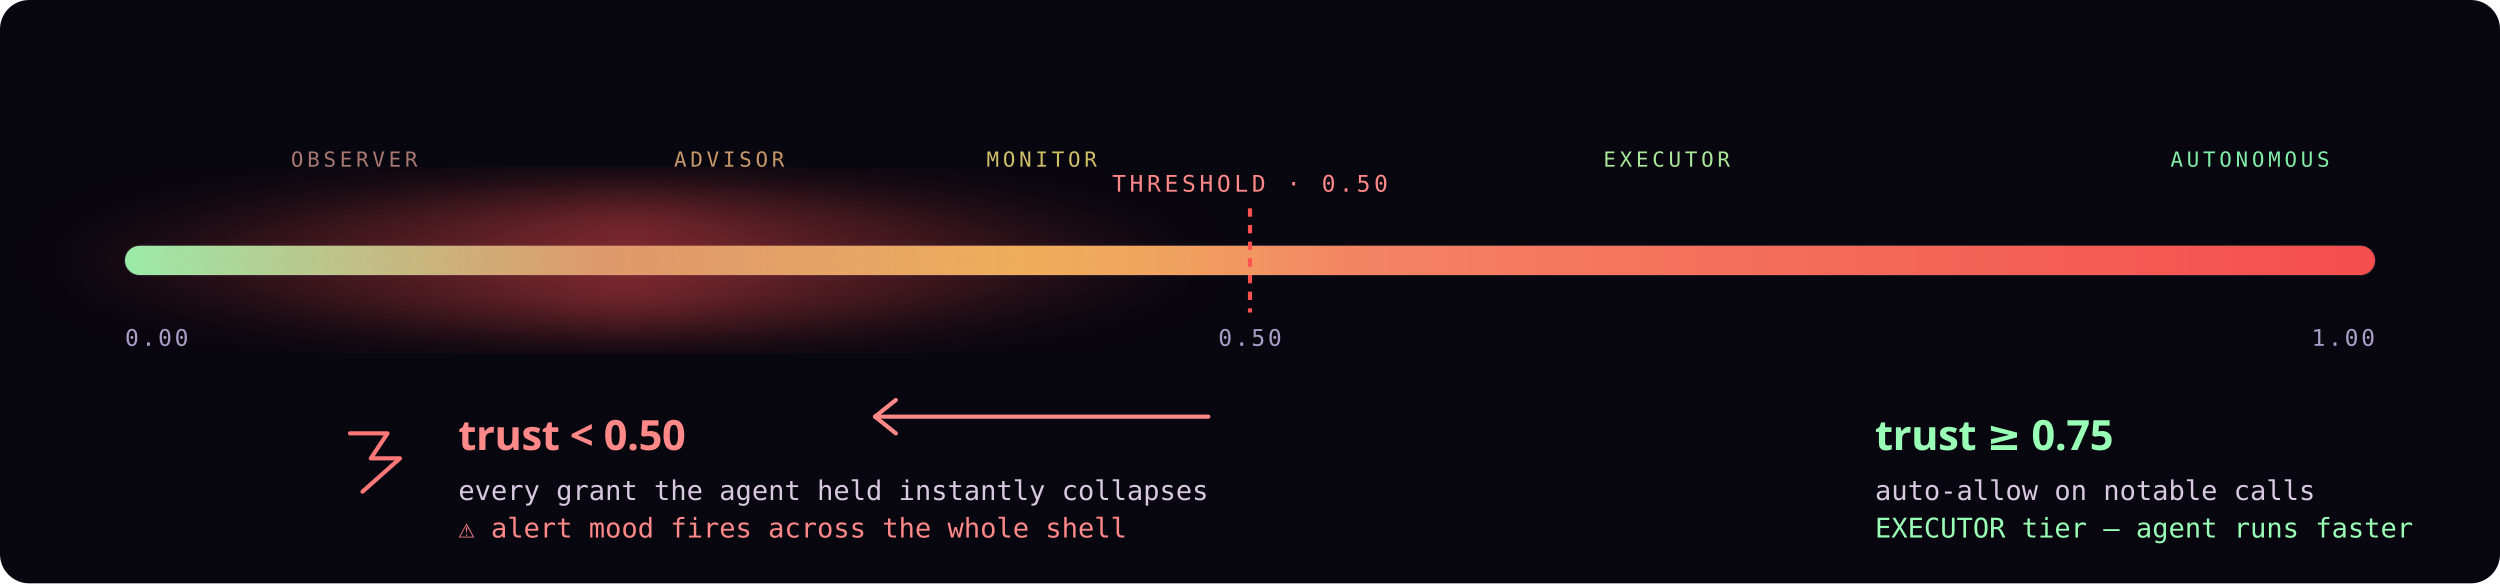
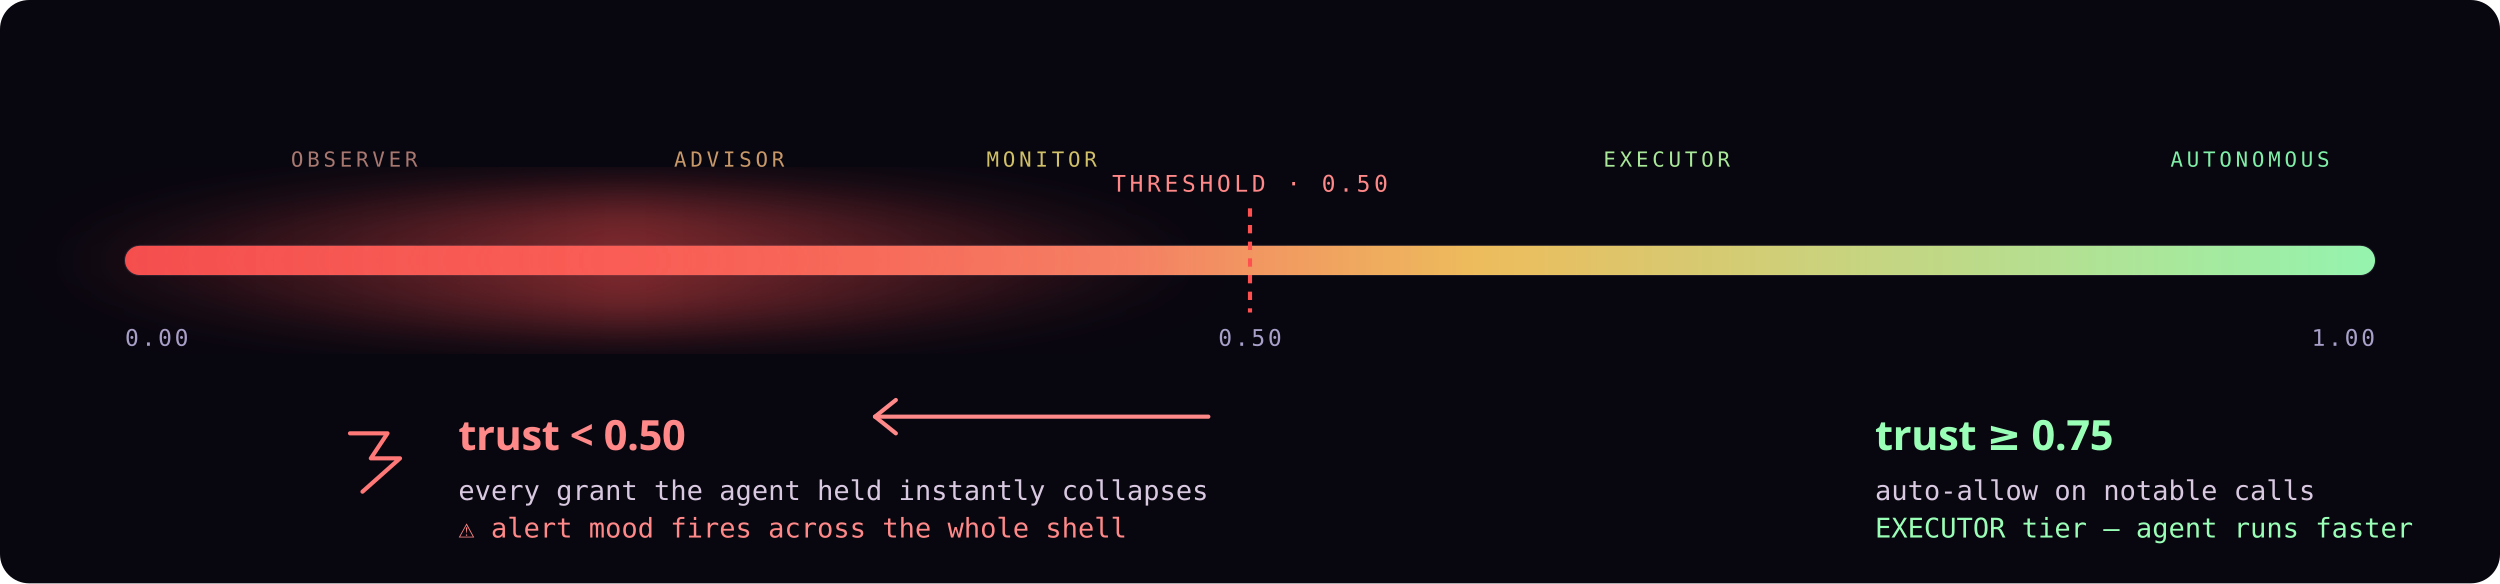
<svg xmlns="http://www.w3.org/2000/svg" viewBox="0 0 1200 280" role="img" aria-label="Trust collapse — at trust below 0.50 every grant the agent held instantly collapses and the alert mood fires.">
  <defs>
    <linearGradient id="trust-meter" x1="0%" y1="0%" x2="100%" y2="0%">
-       <stop offset="0%" stop-color="#9affb6" />
-       <stop offset="40%" stop-color="#f8c460" />
-       <stop offset="55%" stop-color="#ff8868" />
-       <stop offset="100%" stop-color="#ff5050" />
+       <stop offset="0%" stop-color="#ff5050" />
+       <stop offset="45%" stop-color="#ff8868" />
+       <stop offset="60%" stop-color="#f8c460" />
+       <stop offset="100%" stop-color="#9affb6" />
    </linearGradient>
    <linearGradient id="alert-glow" x1="0%" y1="0%" x2="100%" y2="0%">
      <stop offset="0%" stop-color="rgba(255,80,80,0.0)" />
      <stop offset="50%" stop-color="rgba(255,80,80,0.85)" />
      <stop offset="100%" stop-color="rgba(255,80,80,0.0)" />
    </linearGradient>
    <filter id="alert-blur" x="-20%" y="-20%" width="140%" height="140%">
      <feGaussianBlur stdDeviation="12" />
    </filter>
  </defs>
  <rect width="1200" height="280" fill="#08060f" rx="14" />
  <rect x="60" y="118" width="1080" height="14" rx="7" fill="rgba(232,222,252,0.06)" stroke="rgba(232,222,252,0.10)" />
  <rect x="60" y="118" width="1080" height="14" rx="7" fill="url(#trust-meter)" opacity="0.95" />
  <line x1="600" y1="100" x2="600" y2="150" stroke="#ff5050" stroke-width="2" stroke-dasharray="4 4" />
  <text x="600" y="92" text-anchor="middle" font-family="ui-monospace,'JetBrains Mono',monospace" font-size="11" letter-spacing="0.16em" fill="#ff8888">THRESHOLD · 0.50</text>
  <g font-family="ui-monospace,'JetBrains Mono',monospace" font-size="11" letter-spacing="0.12em" fill="#a8a0c8">
    <text x="60" y="166" text-anchor="start">0.00</text>
    <text x="600" y="166" text-anchor="middle">0.50</text>
    <text x="1140" y="166" text-anchor="end">1.00</text>
  </g>
  <g font-family="ui-monospace,'JetBrains Mono',monospace" font-size="10" letter-spacing="0.18em" text-anchor="middle">
    <text x="170" y="80" fill="#a87870">OBSERVER</text>
    <text x="350" y="80" fill="#c89868">ADVISOR</text>
    <text x="500" y="80" fill="#d0c068">MONITOR</text>
    <text x="800" y="80" fill="#a8e898">EXECUTOR</text>
    <text x="1080" y="80" fill="#80f0a8">AUTONOMOUS</text>
  </g>
  <ellipse cx="300" cy="125" rx="280" ry="32" fill="url(#alert-glow)" filter="url(#alert-blur)" opacity="0.55" />
  <g font-family="ui-sans-serif,system-ui,sans-serif" text-anchor="middle">
    <g transform="translate(180 220)" fill="none" stroke="#ff7878" stroke-width="2" stroke-linecap="round" stroke-linejoin="round">
      <path d="M-12 -12 L 6 -12 L -2 0 L 12 0 L -6 16" />
    </g>
    <text x="220" y="216" text-anchor="start" font-size="20" font-weight="700" fill="#ff8888" letter-spacing="-0.2px">trust &lt; 0.50</text>
    <text x="220" y="240" text-anchor="start" font-family="ui-monospace,'JetBrains Mono',monospace" font-size="13" fill="#d8c8e0">
      every grant the agent held instantly collapses
    </text>
    <text x="220" y="258" text-anchor="start" font-family="ui-monospace,'JetBrains Mono',monospace" font-size="13" fill="#ff8888">
      ⚠  alert mood fires across the whole shell
    </text>
  </g>
  <g transform="translate(900 200)" font-family="ui-sans-serif,system-ui,sans-serif">
    <text x="0" y="16" font-size="20" font-weight="700" fill="#9affb6" letter-spacing="-0.2px">trust ≥ 0.75</text>
    <text x="0" y="40" font-family="ui-monospace,'JetBrains Mono',monospace" font-size="13" fill="#d8c8e0">auto-allow on notable calls</text>
    <text x="0" y="58" font-family="ui-monospace,'JetBrains Mono',monospace" font-size="13" fill="#9affb6">EXECUTOR tier — agent runs faster</text>
  </g>
  <g transform="translate(580 200)" stroke="#ff8888" stroke-width="2" fill="none" stroke-linecap="round" stroke-linejoin="round">
    <path d="M0 0 L -160 0" />
    <path d="M-150 -8 L -160 0 L -150 8" />
  </g>
</svg>
